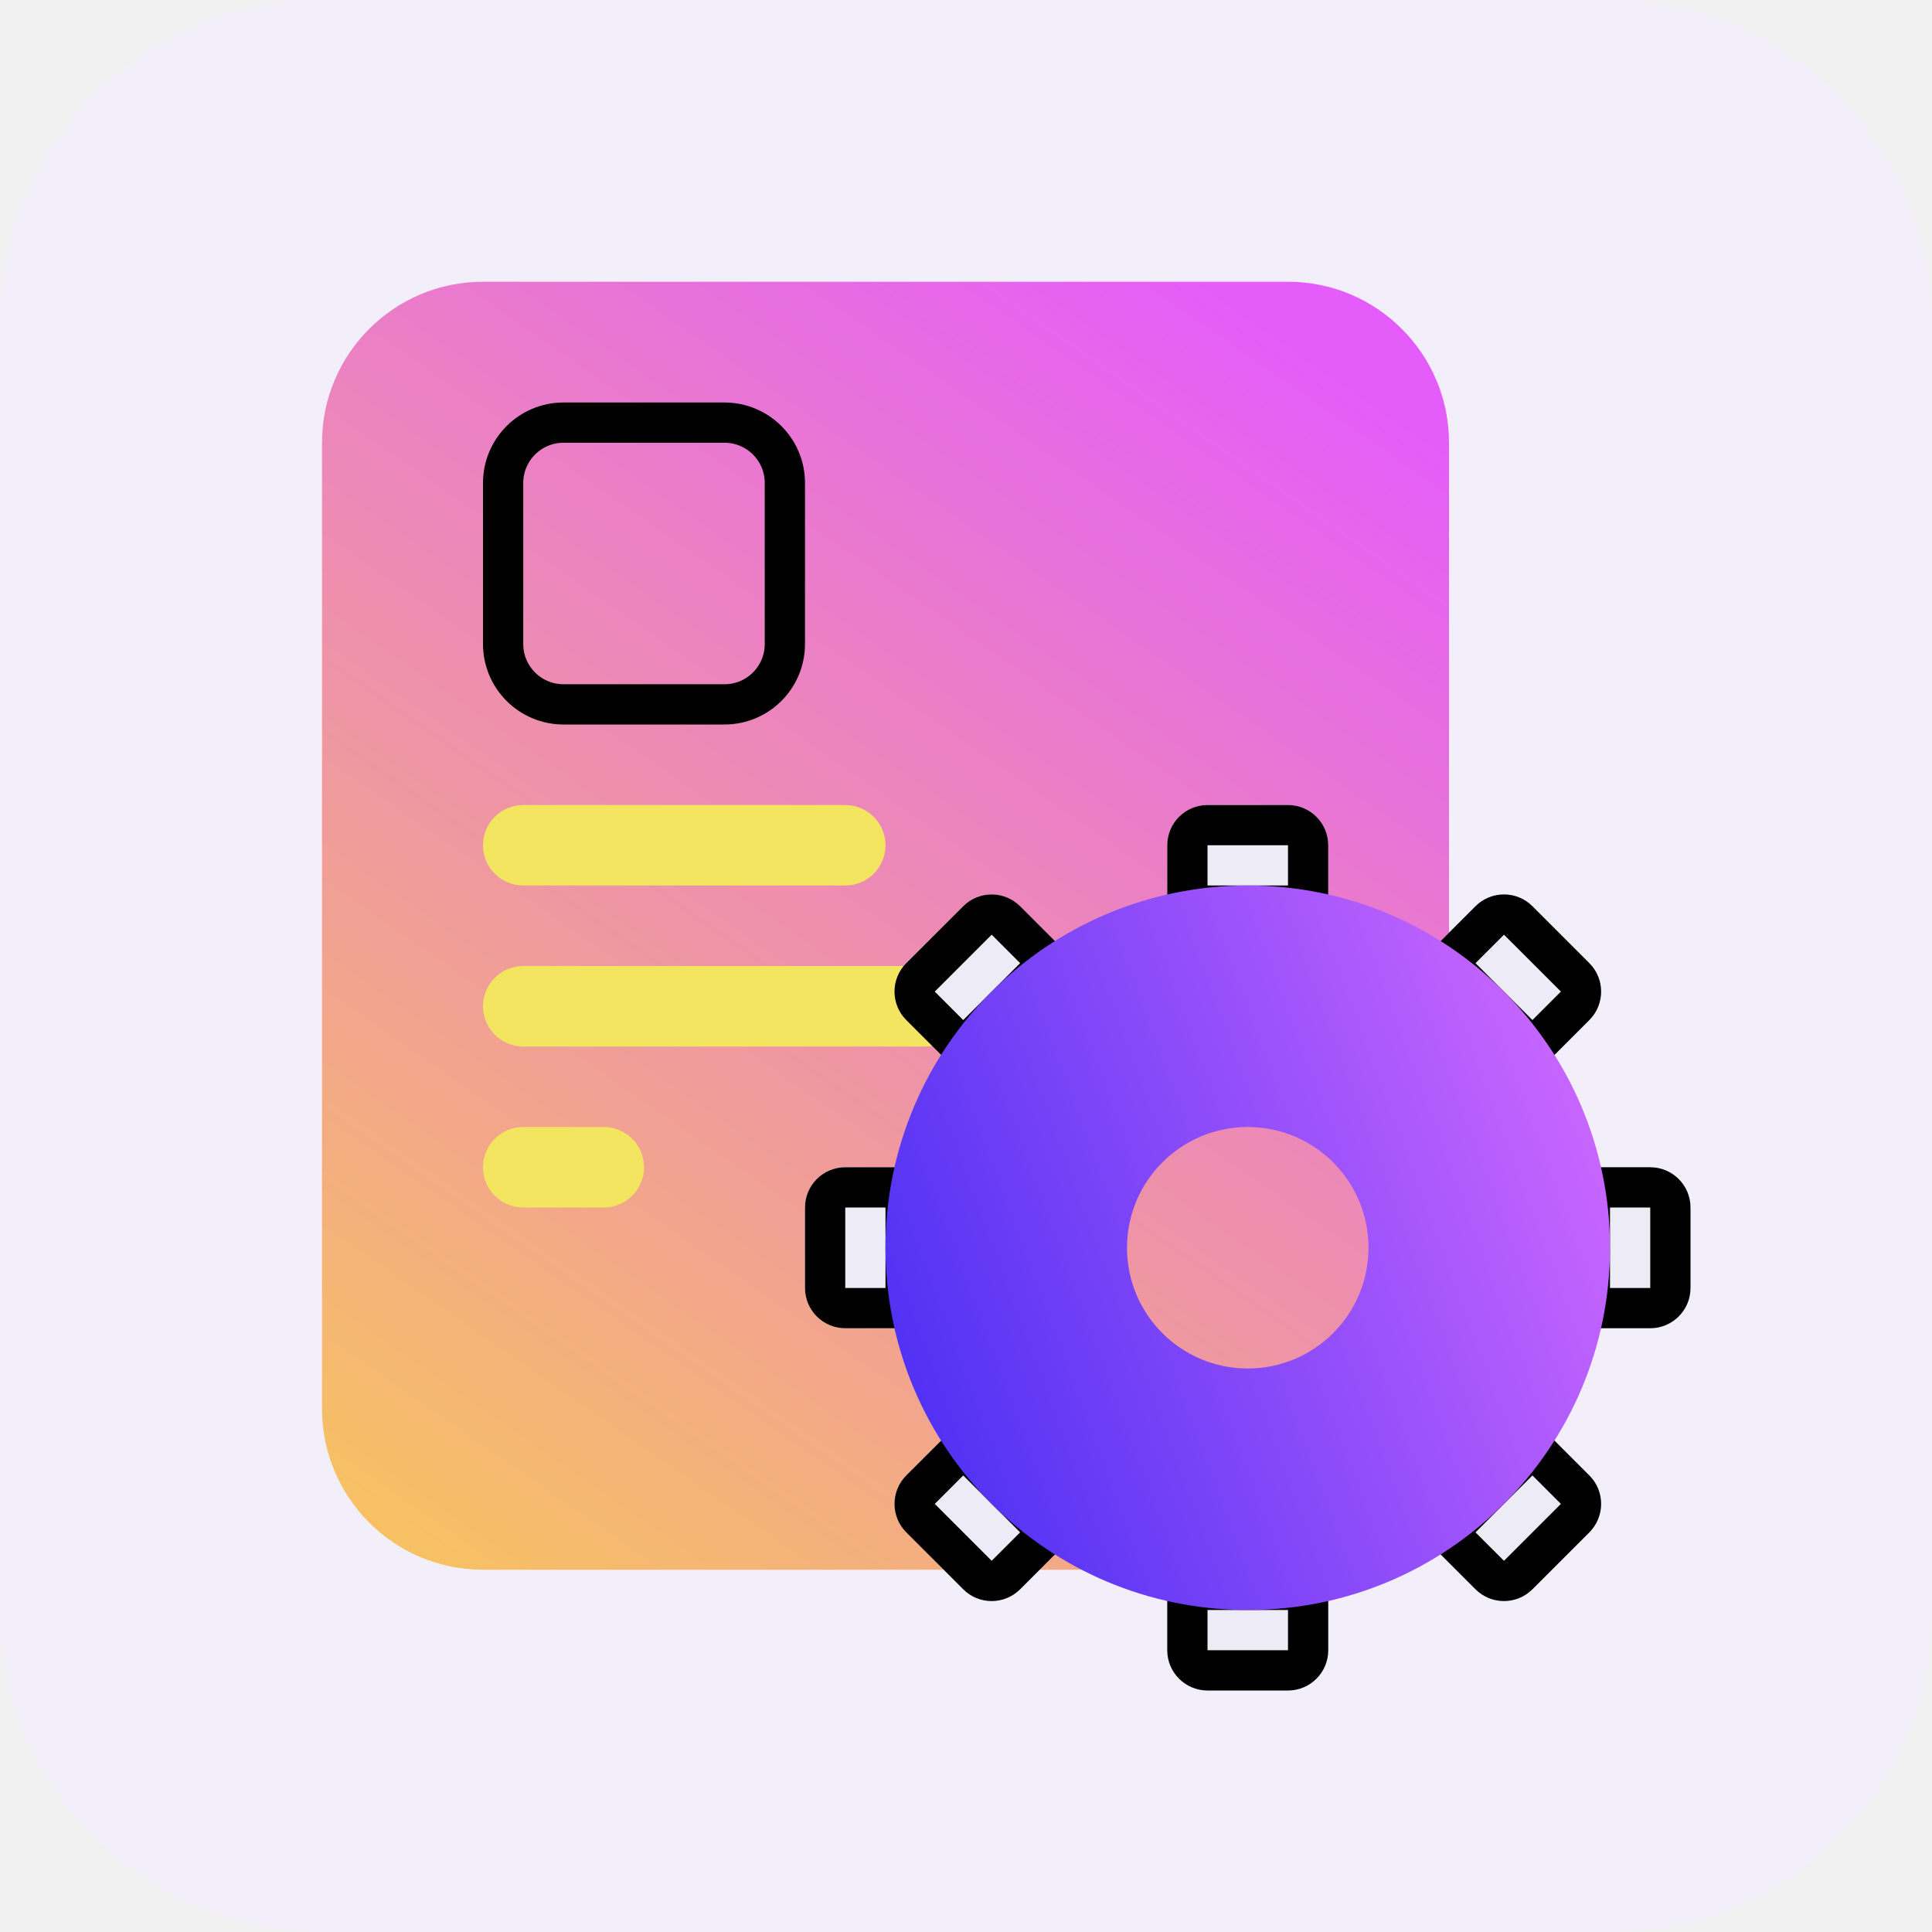
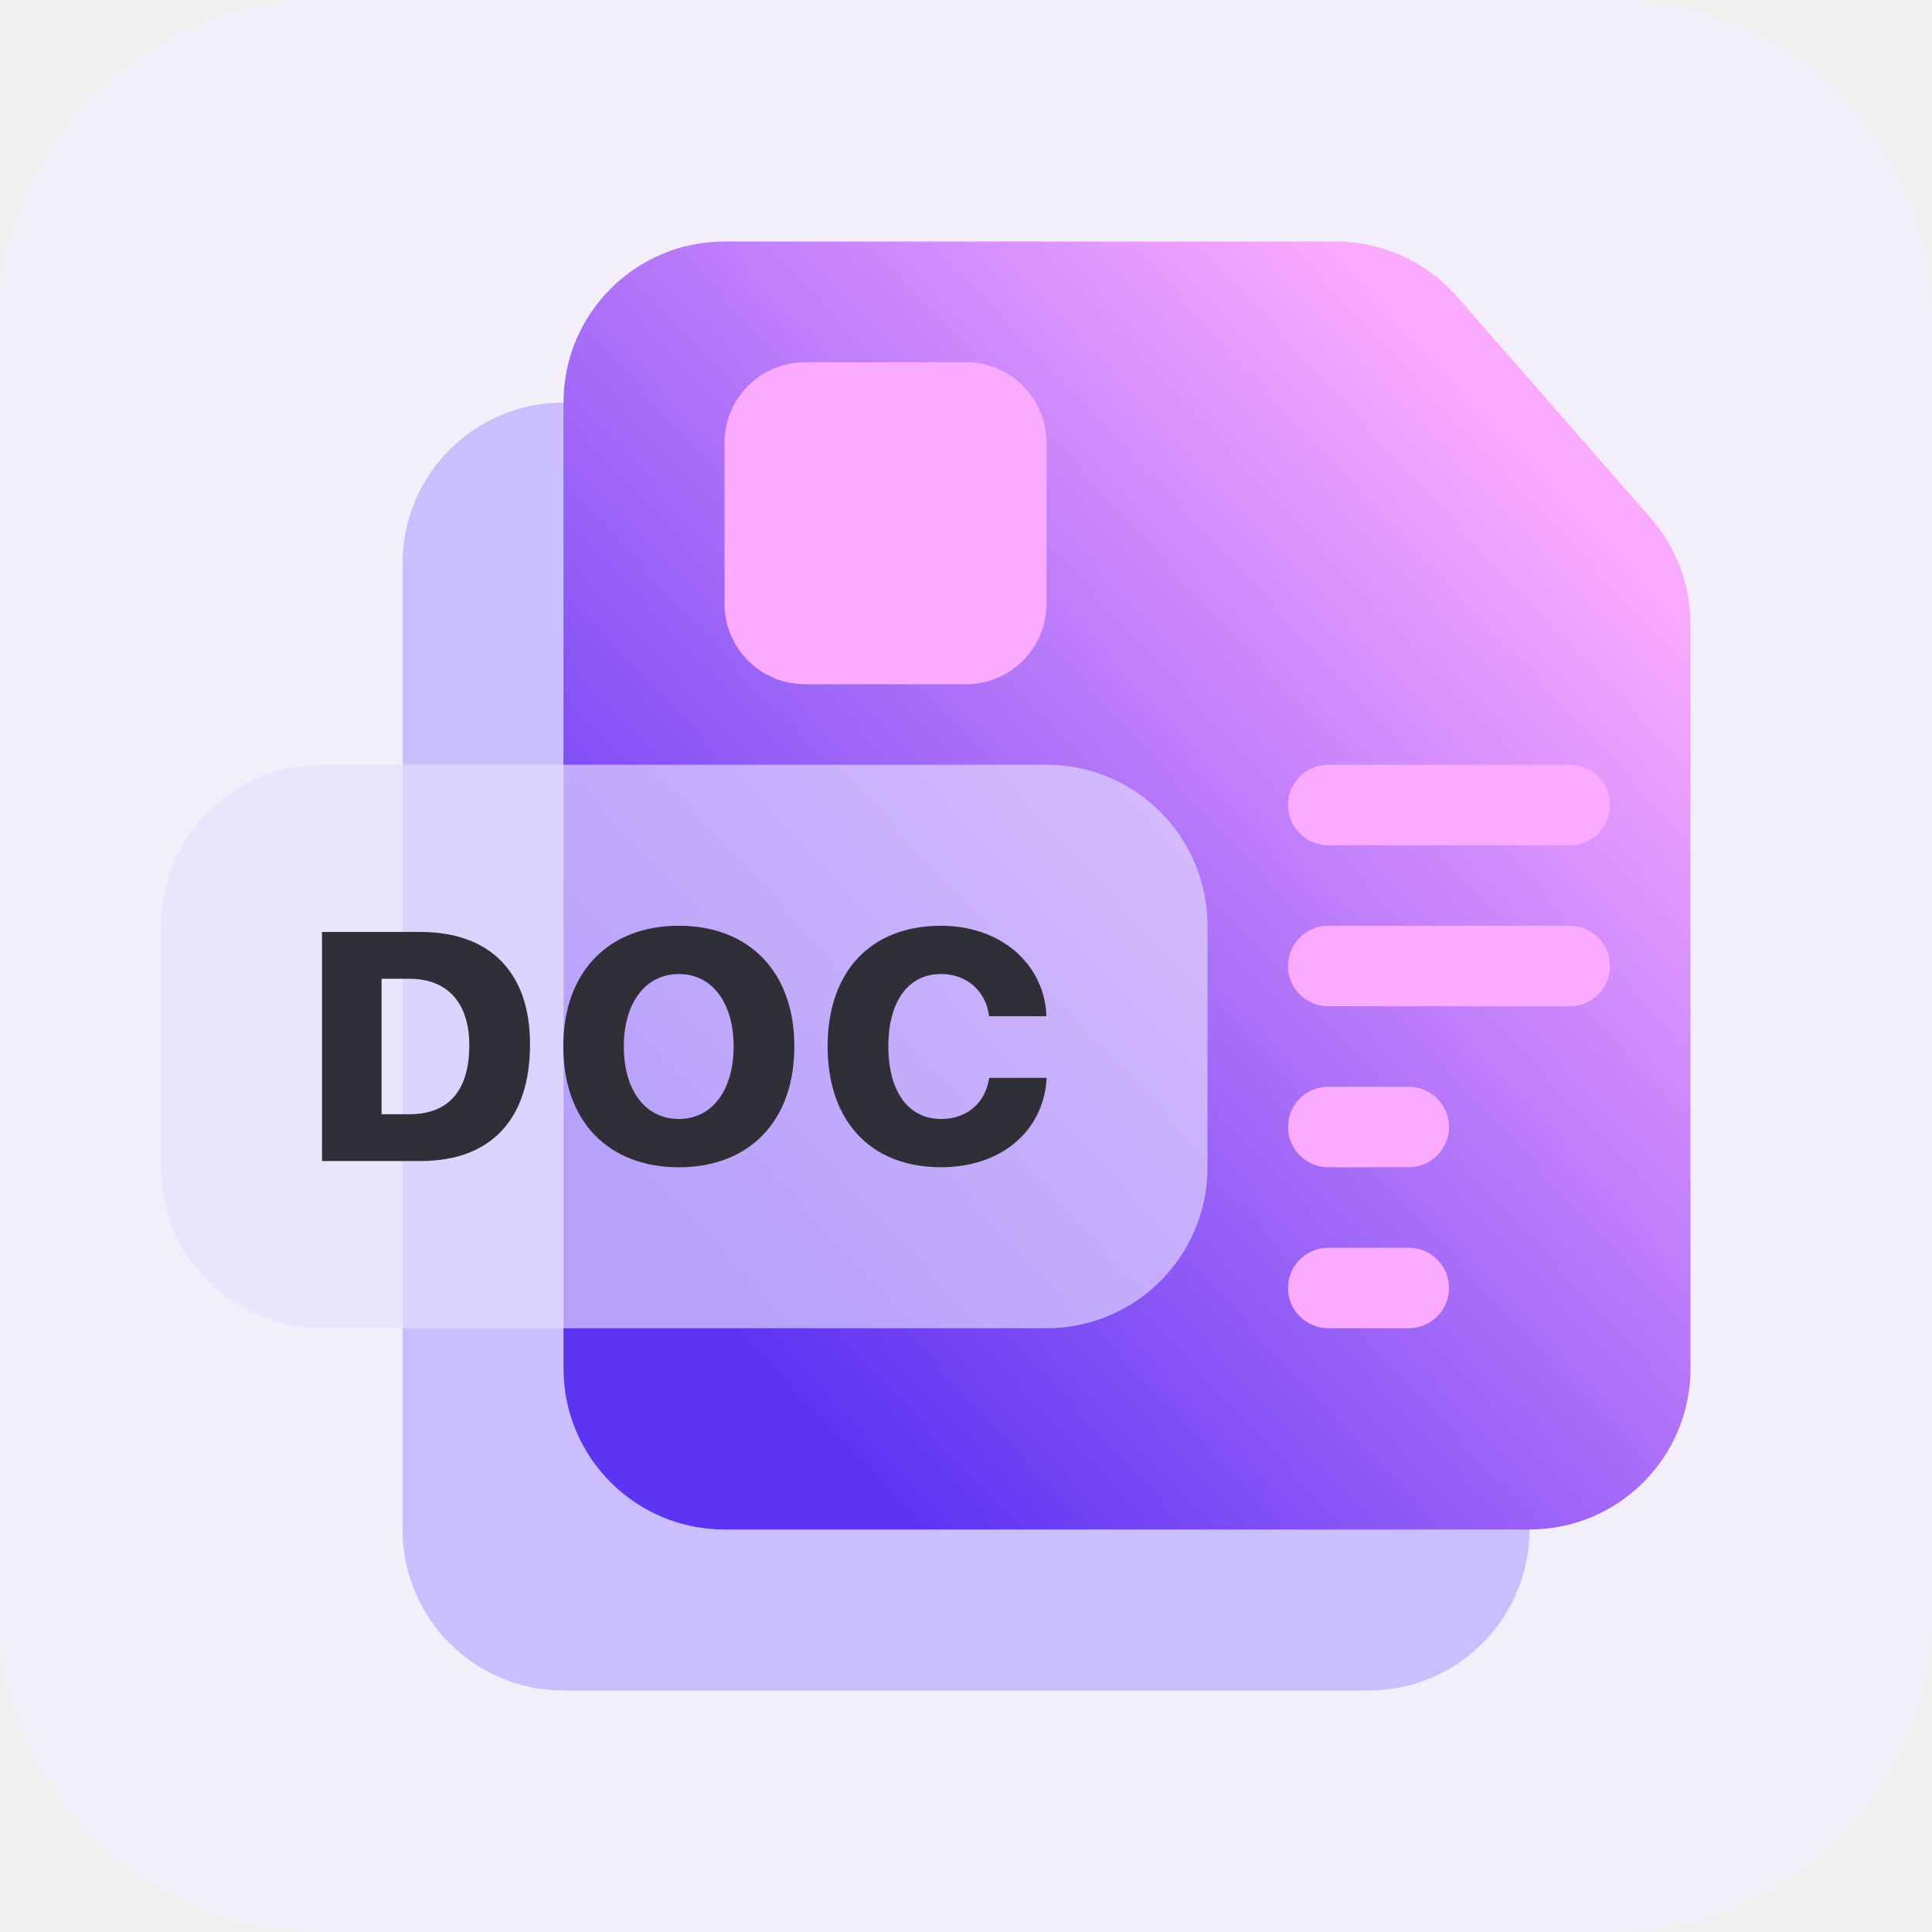
<svg xmlns="http://www.w3.org/2000/svg" width="48" height="48" viewBox="0 0 48 48" fill="none">
-   <path d="M0 8C0 3.582 3.582 0 8 0H40C44.418 0 48 3.582 48 8V40C48 44.418 44.418 48 40 48H8C3.582 48 0 44.418 0 40V8Z" fill="#F3EFFA" />
-   <path d="M8 11C8 8.791 9.791 7 12 7L32 7C34.209 7 36 8.791 36 11V35C36 37.209 34.209 39 32 39H12C9.791 39 8 37.209 8 35L8 11Z" fill="url(#paint0_linear_3406_128140)" />
-   <rect x="12" y="20" width="10" height="2" rx="1" fill="#F4E560" />
-   <rect x="12" y="24" width="12" height="2" rx="1" fill="#F4E560" />
-   <rect x="12" y="28" width="4" height="2" rx="1" fill="#F4E560" />
-   <rect x="12.5" y="10.5" width="7" height="7" rx="1.5" stroke="black" />
-   <mask id="path-7-inside-1_3406_128140" fill="white">
-     <path fill-rule="evenodd" clip-rule="evenodd" d="M29 21C29 20.448 29.448 20 30 20H32C32.552 20 33 20.448 33 21V23H29V21ZM29 41C29 41.552 29.448 42 30 42H32C32.552 42 33 41.552 33 41V39H29V41ZM21 33C20.448 33 20 32.552 20 32V30C20 29.448 20.448 29 21 29H23V33H21ZM41 33C41.552 33 42 32.552 42 32V30C42 29.448 41.552 29 41 29H39V33H41Z" />
-   </mask>
-   <path fill-rule="evenodd" clip-rule="evenodd" d="M29 21C29 20.448 29.448 20 30 20H32C32.552 20 33 20.448 33 21V23H29V21ZM29 41C29 41.552 29.448 42 30 42H32C32.552 42 33 41.552 33 41V39H29V41ZM21 33C20.448 33 20 32.552 20 32V30C20 29.448 20.448 29 21 29H23V33H21ZM41 33C41.552 33 42 32.552 42 32V30C42 29.448 41.552 29 41 29H39V33H41Z" fill="#F7F8F8" />
-   <path fill-rule="evenodd" clip-rule="evenodd" d="M29 21C29 20.448 29.448 20 30 20H32C32.552 20 33 20.448 33 21V23H29V21ZM29 41C29 41.552 29.448 42 30 42H32C32.552 42 33 41.552 33 41V39H29V41ZM21 33C20.448 33 20 32.552 20 32V30C20 29.448 20.448 29 21 29H23V33H21ZM41 33C41.552 33 42 32.552 42 32V30C42 29.448 41.552 29 41 29H39V33H41Z" fill="#78767F" fill-opacity="0.02" />
-   <path fill-rule="evenodd" clip-rule="evenodd" d="M29 21C29 20.448 29.448 20 30 20H32C32.552 20 33 20.448 33 21V23H29V21ZM29 41C29 41.552 29.448 42 30 42H32C32.552 42 33 41.552 33 41V39H29V41ZM21 33C20.448 33 20 32.552 20 32V30C20 29.448 20.448 29 21 29H23V33H21ZM41 33C41.552 33 42 32.552 42 32V30C42 29.448 41.552 29 41 29H39V33H41Z" fill="#5D34F2" fill-opacity="0.05" />
-   <path d="M33 23V24H34V23H33ZM29 23H28V24H29V23ZM33 39H34V38H33V39ZM29 39V38H28V39H29ZM23 29H24V28H23V29ZM23 33V34H24V33H23ZM39 29V28H38V29H39ZM39 33H38V34H39V33ZM30 19C28.895 19 28 19.895 28 21H30V21V19ZM32 19H30V21H32V19ZM34 21C34 19.895 33.105 19 32 19V21H34ZM34 23V21H32V23H34ZM29 24H33V22H29V24ZM28 21V23H30V21H28ZM30 41H28C28 42.105 28.895 43 30 43V41ZM32 41H30V43H32V41ZM32 41V43C33.105 43 34 42.105 34 41H32ZM32 39V41H34V39H32ZM29 40H33V38H29V40ZM30 41V39H28V41H30ZM19 32C19 33.105 19.895 34 21 34V32H21H19ZM19 30V32H21V30H19ZM21 28C19.895 28 19 28.895 19 30H21V28ZM23 28H21V30H23V28ZM24 33V29H22V33H24ZM21 34H23V32H21V34ZM41 32V34C42.105 34 43 33.105 43 32H41ZM41 30V32H43V30H41ZM41 30H43C43 28.895 42.105 28 41 28V30ZM39 30H41V28H39V30ZM40 33V29H38V33H40ZM41 32H39V34H41V32Z" fill="black" mask="url(#path-7-inside-1_3406_128140)" />
-   <mask id="path-9-inside-2_3406_128140" fill="white">
-     <path fill-rule="evenodd" clip-rule="evenodd" d="M22.516 25.343C22.126 24.953 22.126 24.32 22.516 23.929L23.931 22.515C24.321 22.124 24.954 22.124 25.345 22.515L26.759 23.929L23.931 26.757L22.516 25.343ZM36.658 39.485C37.049 39.876 37.682 39.876 38.073 39.485L39.487 38.071C39.877 37.681 39.877 37.047 39.487 36.657L38.073 35.243L35.244 38.071L36.658 39.485ZM25.345 39.485C24.954 39.876 24.321 39.876 23.931 39.485L22.516 38.071C22.126 37.681 22.126 37.047 22.516 36.657L23.931 35.243L26.759 38.071L25.345 39.485ZM39.487 25.343C39.877 24.953 39.877 24.32 39.487 23.929L38.073 22.515C37.682 22.124 37.049 22.124 36.658 22.515L35.244 23.929L38.073 26.757L39.487 25.343Z" />
-   </mask>
-   <path fill-rule="evenodd" clip-rule="evenodd" d="M22.516 25.343C22.126 24.953 22.126 24.32 22.516 23.929L23.931 22.515C24.321 22.124 24.954 22.124 25.345 22.515L26.759 23.929L23.931 26.757L22.516 25.343ZM36.658 39.485C37.049 39.876 37.682 39.876 38.073 39.485L39.487 38.071C39.877 37.681 39.877 37.047 39.487 36.657L38.073 35.243L35.244 38.071L36.658 39.485ZM25.345 39.485C24.954 39.876 24.321 39.876 23.931 39.485L22.516 38.071C22.126 37.681 22.126 37.047 22.516 36.657L23.931 35.243L26.759 38.071L25.345 39.485ZM39.487 25.343C39.877 24.953 39.877 24.32 39.487 23.929L38.073 22.515C37.682 22.124 37.049 22.124 36.658 22.515L35.244 23.929L38.073 26.757L39.487 25.343Z" fill="#F7F8F8" />
-   <path fill-rule="evenodd" clip-rule="evenodd" d="M22.516 25.343C22.126 24.953 22.126 24.32 22.516 23.929L23.931 22.515C24.321 22.124 24.954 22.124 25.345 22.515L26.759 23.929L23.931 26.757L22.516 25.343ZM36.658 39.485C37.049 39.876 37.682 39.876 38.073 39.485L39.487 38.071C39.877 37.681 39.877 37.047 39.487 36.657L38.073 35.243L35.244 38.071L36.658 39.485ZM25.345 39.485C24.954 39.876 24.321 39.876 23.931 39.485L22.516 38.071C22.126 37.681 22.126 37.047 22.516 36.657L23.931 35.243L26.759 38.071L25.345 39.485ZM39.487 25.343C39.877 24.953 39.877 24.32 39.487 23.929L38.073 22.515C37.682 22.124 37.049 22.124 36.658 22.515L35.244 23.929L38.073 26.757L39.487 25.343Z" fill="#78767F" fill-opacity="0.02" />
-   <path fill-rule="evenodd" clip-rule="evenodd" d="M22.516 25.343C22.126 24.953 22.126 24.32 22.516 23.929L23.931 22.515C24.321 22.124 24.954 22.124 25.345 22.515L26.759 23.929L23.931 26.757L22.516 25.343ZM36.658 39.485C37.049 39.876 37.682 39.876 38.073 39.485L39.487 38.071C39.877 37.681 39.877 37.047 39.487 36.657L38.073 35.243L35.244 38.071L36.658 39.485ZM25.345 39.485C24.954 39.876 24.321 39.876 23.931 39.485L22.516 38.071C22.126 37.681 22.126 37.047 22.516 36.657L23.931 35.243L26.759 38.071L25.345 39.485ZM39.487 25.343C39.877 24.953 39.877 24.32 39.487 23.929L38.073 22.515C37.682 22.124 37.049 22.124 36.658 22.515L35.244 23.929L38.073 26.757L39.487 25.343Z" fill="#5D34F2" fill-opacity="0.05" />
-   <path d="M22.516 25.343L21.809 26.05L22.516 25.343ZM26.759 23.929L27.466 24.636L28.173 23.929L27.466 23.222L26.759 23.929ZM23.931 26.757L23.224 27.465L23.931 28.172L24.638 27.465L23.931 26.757ZM38.073 35.243L38.78 34.535L38.073 33.828L37.366 34.535L38.073 35.243ZM35.244 38.071L34.537 37.364L33.83 38.071L34.537 38.778L35.244 38.071ZM23.931 35.243L24.638 34.535L23.931 33.828L23.224 34.535L23.931 35.243ZM26.759 38.071L27.466 38.778L28.173 38.071L27.466 37.364L26.759 38.071ZM35.244 23.929L34.537 23.222L33.83 23.929L34.537 24.636L35.244 23.929ZM38.073 26.757L37.366 27.465L38.073 28.172L38.78 27.465L38.073 26.757ZM21.809 23.222C21.028 24.003 21.028 25.269 21.809 26.05L23.224 24.636L23.224 24.636L21.809 23.222ZM23.224 21.808L21.809 23.222L23.224 24.636L24.638 23.222L23.224 21.808ZM26.052 21.808C25.271 21.027 24.005 21.027 23.224 21.808L24.638 23.222L26.052 21.808ZM27.466 23.222L26.052 21.808L24.638 23.222L26.052 24.636L27.466 23.222ZM24.638 27.465L27.466 24.636L26.052 23.222L23.224 26.05L24.638 27.465ZM21.809 26.05L23.224 27.465L24.638 26.05L23.224 24.636L21.809 26.05ZM37.366 38.778L35.951 40.192C36.733 40.973 37.999 40.973 38.78 40.192L37.366 38.778ZM38.78 37.364L37.366 38.778L38.78 40.192L40.194 38.778L38.78 37.364ZM38.78 37.364L40.194 38.778C40.975 37.997 40.975 36.731 40.194 35.95L38.78 37.364ZM37.366 35.95L38.78 37.364L40.194 35.95L38.78 34.535L37.366 35.95ZM35.951 38.778L38.78 35.95L37.366 34.535L34.537 37.364L35.951 38.778ZM37.366 38.778L35.951 37.364L34.537 38.778L35.951 40.192L37.366 38.778ZM23.224 40.192C24.005 40.973 25.271 40.973 26.052 40.192L24.638 38.778L24.638 38.778L23.224 40.192ZM21.809 38.778L23.224 40.192L24.638 38.778L23.224 37.364L21.809 38.778ZM21.809 35.95C21.028 36.731 21.028 37.997 21.809 38.778L23.224 37.364L21.809 35.95ZM23.224 34.535L21.809 35.95L23.224 37.364L24.638 35.95L23.224 34.535ZM27.466 37.364L24.638 34.535L23.224 35.95L26.052 38.778L27.466 37.364ZM26.052 40.192L27.466 38.778L26.052 37.364L24.638 38.778L26.052 40.192ZM38.78 24.636L40.194 26.05C40.975 25.269 40.975 24.003 40.194 23.222L38.78 24.636ZM37.366 23.222L38.78 24.636L40.194 23.222L38.78 21.808L37.366 23.222ZM37.366 23.222L38.78 21.808C37.999 21.027 36.733 21.027 35.951 21.808L37.366 23.222ZM35.951 24.636L37.366 23.222L35.951 21.808L34.537 23.222L35.951 24.636ZM38.78 26.05L35.951 23.222L34.537 24.636L37.366 27.465L38.78 26.05ZM38.78 24.636L37.366 26.05L38.78 27.465L40.194 26.05L38.78 24.636Z" fill="black" mask="url(#path-9-inside-2_3406_128140)" />
-   <path fill-rule="evenodd" clip-rule="evenodd" d="M31 40C35.971 40 40 35.971 40 31C40 26.029 35.971 22 31 22C26.029 22 22 26.029 22 31C22 35.971 26.029 40 31 40ZM31 34C32.657 34 34 32.657 34 31C34 29.343 32.657 28 31 28C29.343 28 28 29.343 28 31C28 32.657 29.343 34 31 34Z" fill="url(#paint1_linear_3406_128140)" />
+   <rect width="48" height="48" rx="8" fill="#F3EFFA" />
+   <path d="M10 14C10 11.791 11.791 10 14 10H24L29.185 10C30.338 10 31.436 10.498 32.195 11.366L37.01 16.869C37.648 17.598 38 18.534 38 19.503V26V38C38 40.209 36.209 42 34 42H31H24H14C11.791 42 10 40.209 10 38L10 14Z" fill="#CABEFF" />
+   <path d="M14 10C14 7.791 15.791 6 18 6L28 6L33.185 6C34.338 6 35.436 6.498 36.195 7.366L41.01 12.869C41.648 13.598 42 14.534 42 15.503V22V34C42 36.209 40.209 38 38 38H18C15.791 38 14 36.209 14 34L14 10Z" fill="url(#paint0_linear_1555_9168)" />
+   <path d="M32 20C32 19.448 32.448 19 33 19H39C39.552 19 40 19.448 40 20C40 20.552 39.552 21 39 21H33C32.448 21 32 20.552 32 20Z" fill="#FAABFF" />
+   <path d="M32 24C32 23.448 32.448 23 33 23H39C39.552 23 40 23.448 40 24C40 24.552 39.552 25 39 25H33C32.448 25 32 24.552 32 24Z" fill="#FAABFF" />
+   <rect x="32" y="27" width="4" height="2" rx="1" fill="#FAABFF" />
+   <rect x="32" y="31" width="4" height="2" rx="1" fill="#FAABFF" />
+   <rect x="18" y="9" width="8" height="8" rx="2" fill="#FAABFF" />
+   <path opacity="0.64" d="M4 23C4 20.791 5.791 19 8 19H26C28.209 19 30 20.791 30 23V29C30 31.209 28.209 33 26 33H8C5.791 33 4 31.209 4 29V23Z" fill="#E6DEFF" />
+   <path d="M8 28.846H10.445C12.195 28.846 13.168 27.813 13.168 25.947V25.939C13.168 24.164 12.179 23.154 10.445 23.154H8V28.846ZM9.48 27.682V24.318H10.178C11.11 24.318 11.659 24.909 11.659 25.966V25.974C11.659 27.099 11.139 27.682 10.178 27.682H9.48Z" fill="#302F38" />
+   <path d="M16.867 29C18.618 29 19.735 27.852 19.735 26.002V25.994C19.735 24.148 18.614 23 16.867 23C15.116 23 13.995 24.148 13.995 25.994V26.002C13.995 27.852 15.108 29 16.867 29ZM16.867 27.801C16.04 27.801 15.499 27.099 15.499 26.002V25.994C15.499 24.901 16.048 24.199 16.867 24.199C17.682 24.199 18.226 24.901 18.226 25.994V26.002C18.226 27.099 17.682 27.801 16.867 27.801Z" fill="#302F38" />
+   <path d="M23.378 29C24.87 29 25.903 28.112 26 26.842V26.779H24.576L24.568 26.823C24.467 27.41 24.019 27.801 23.382 27.801C22.567 27.801 22.071 27.118 22.071 25.998V25.99C22.071 24.878 22.567 24.199 23.378 24.199C24.015 24.199 24.483 24.617 24.568 25.213L24.572 25.248H25.996V25.177C25.911 23.919 24.842 23 23.378 23C21.631 23 20.562 24.14 20.562 25.994V26.002C20.562 27.856 21.635 29 23.378 29Z" fill="#302F38" />
  <defs>
-     <linearGradient id="paint0_linear_3406_128140" x1="8" y1="41.5" x2="31.504" y2="7.615" gradientUnits="userSpaceOnUse">
-       <stop stop-color="#F9CB54" />
-       <stop offset="1" stop-color="#E45CFA" />
-     </linearGradient>
-     <linearGradient id="paint1_linear_3406_128140" x1="20.521" y1="32.312" x2="39.761" y2="25.209" gradientUnits="userSpaceOnUse">
-       <stop stop-color="#492EF3" />
-       <stop offset="1" stop-color="#CF69FF" />
+     <linearGradient id="paint0_linear_1555_9168" x1="18.812" y1="33.667" x2="40.314" y2="13.54" gradientUnits="userSpaceOnUse">
+       <stop stop-color="#5D34F2" />
+       <stop offset="1" stop-color="#FAABFF" />
    </linearGradient>
  </defs>
</svg>
